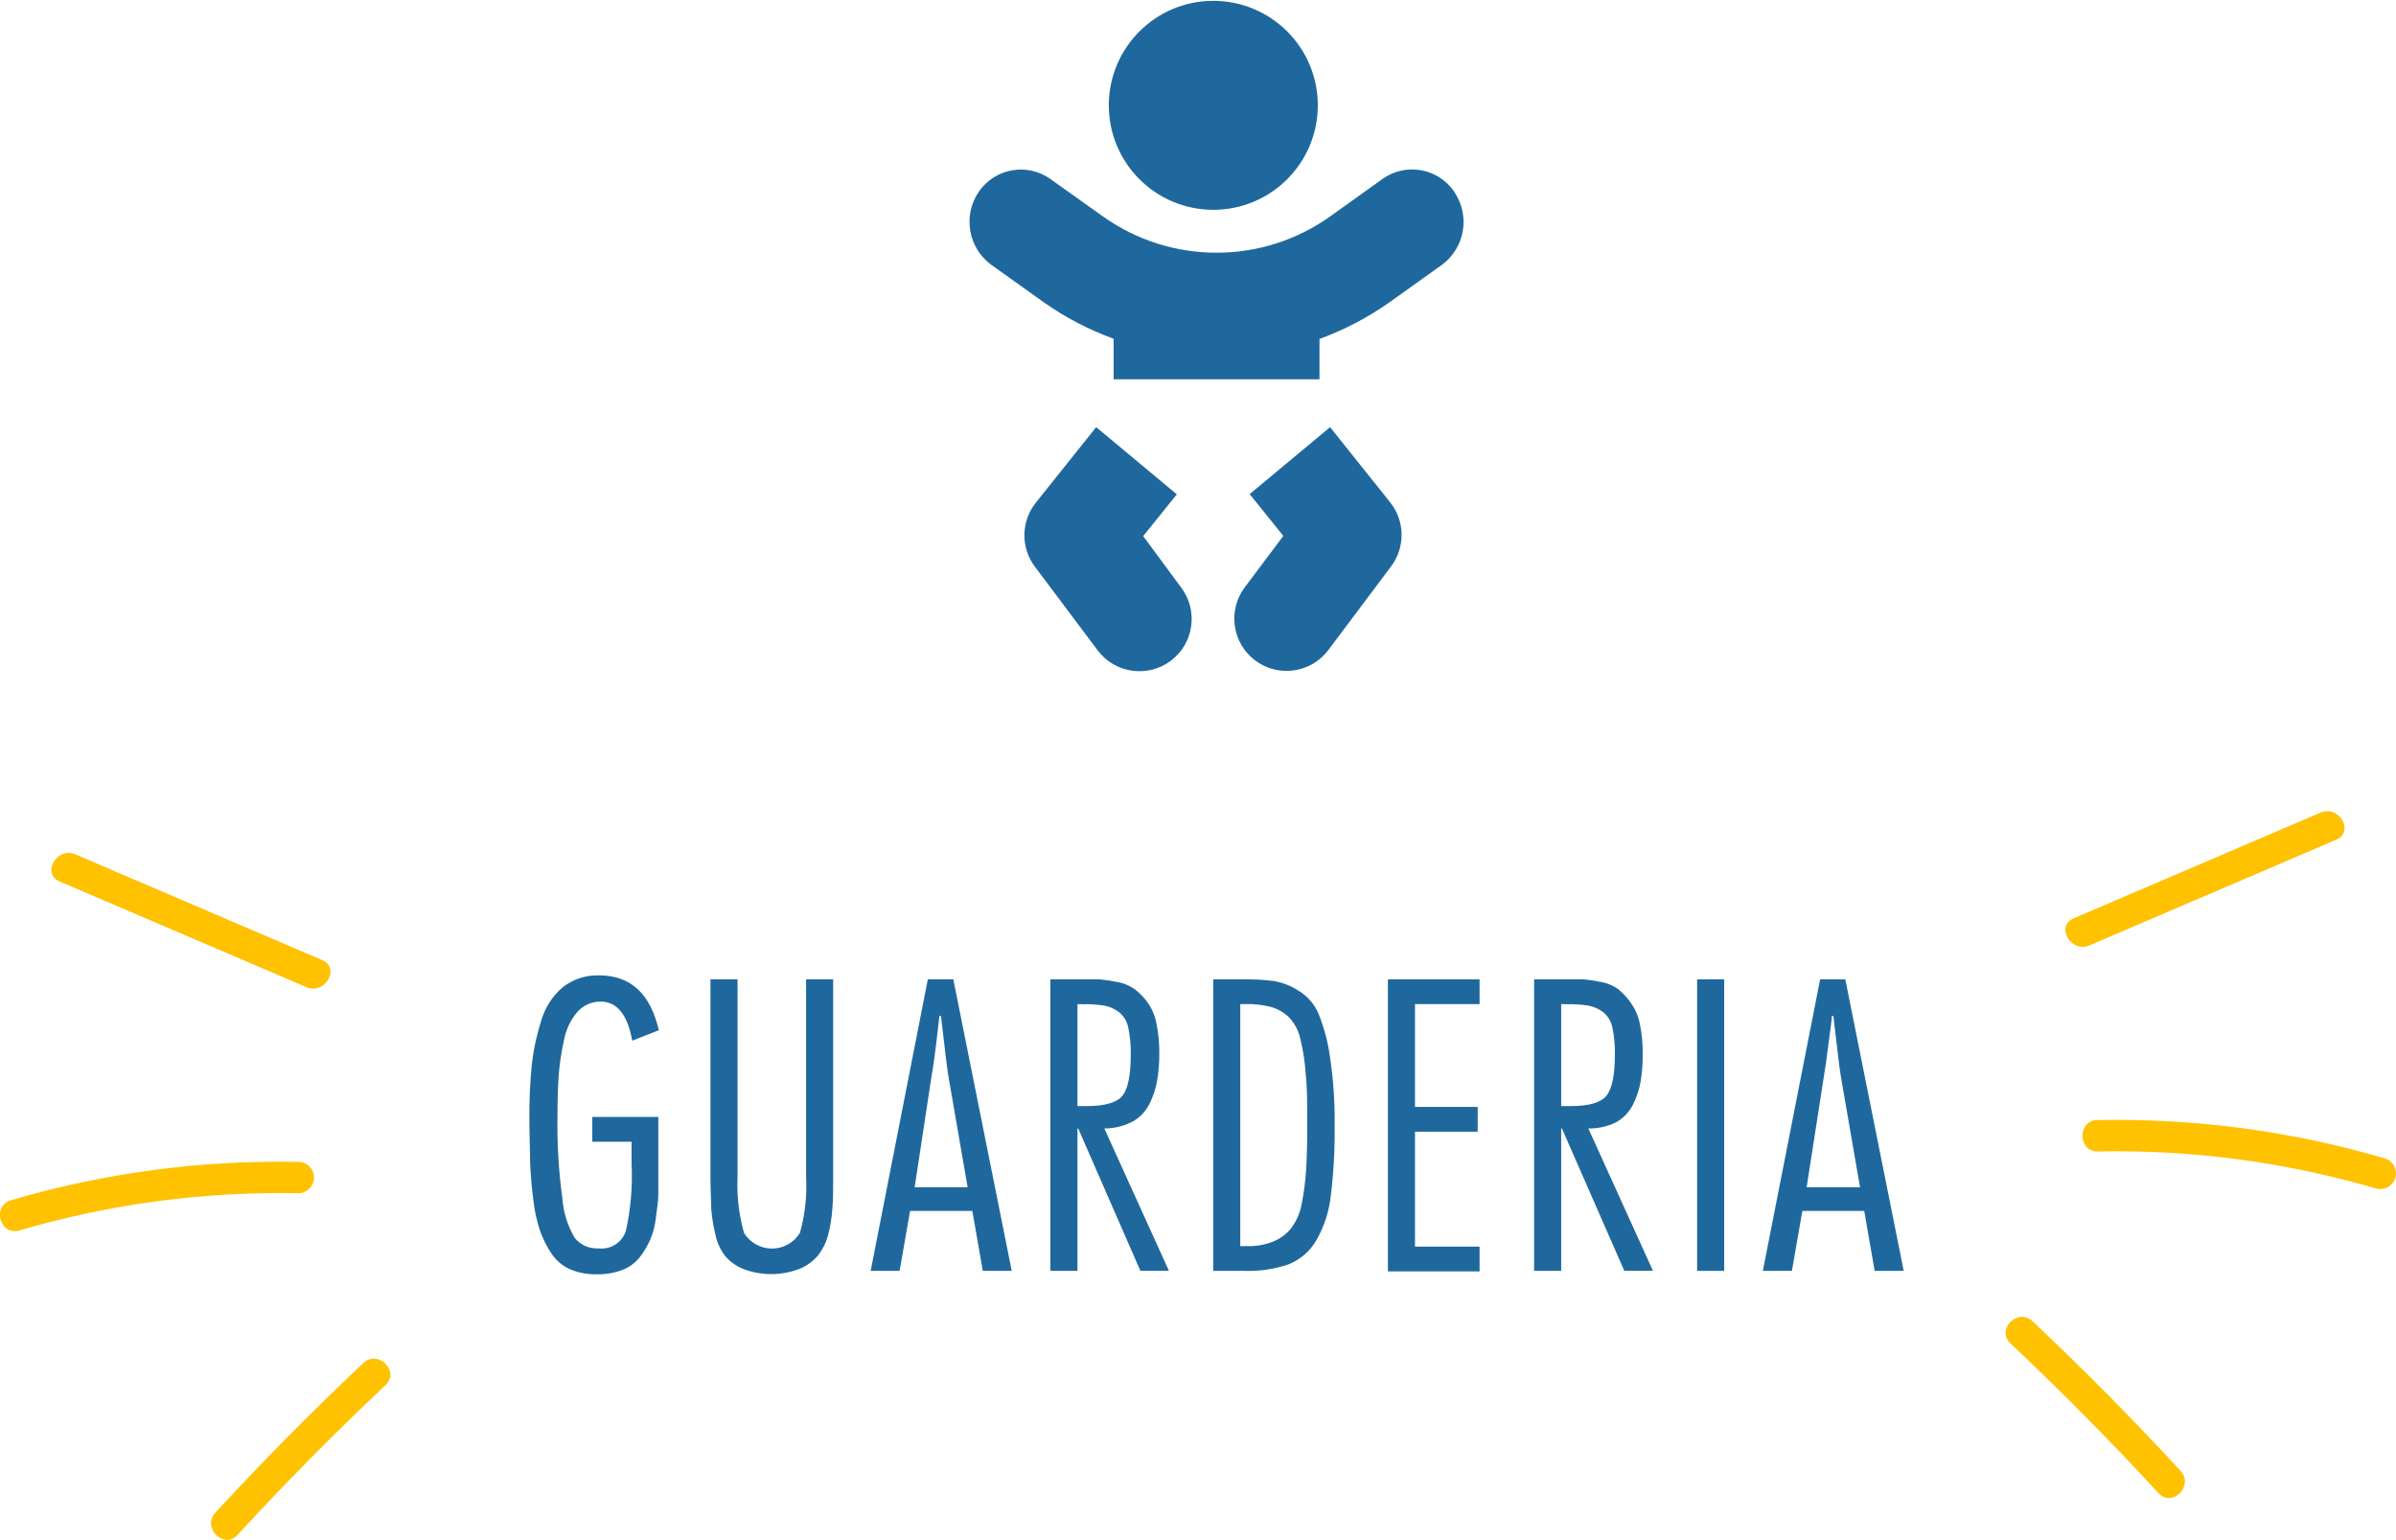
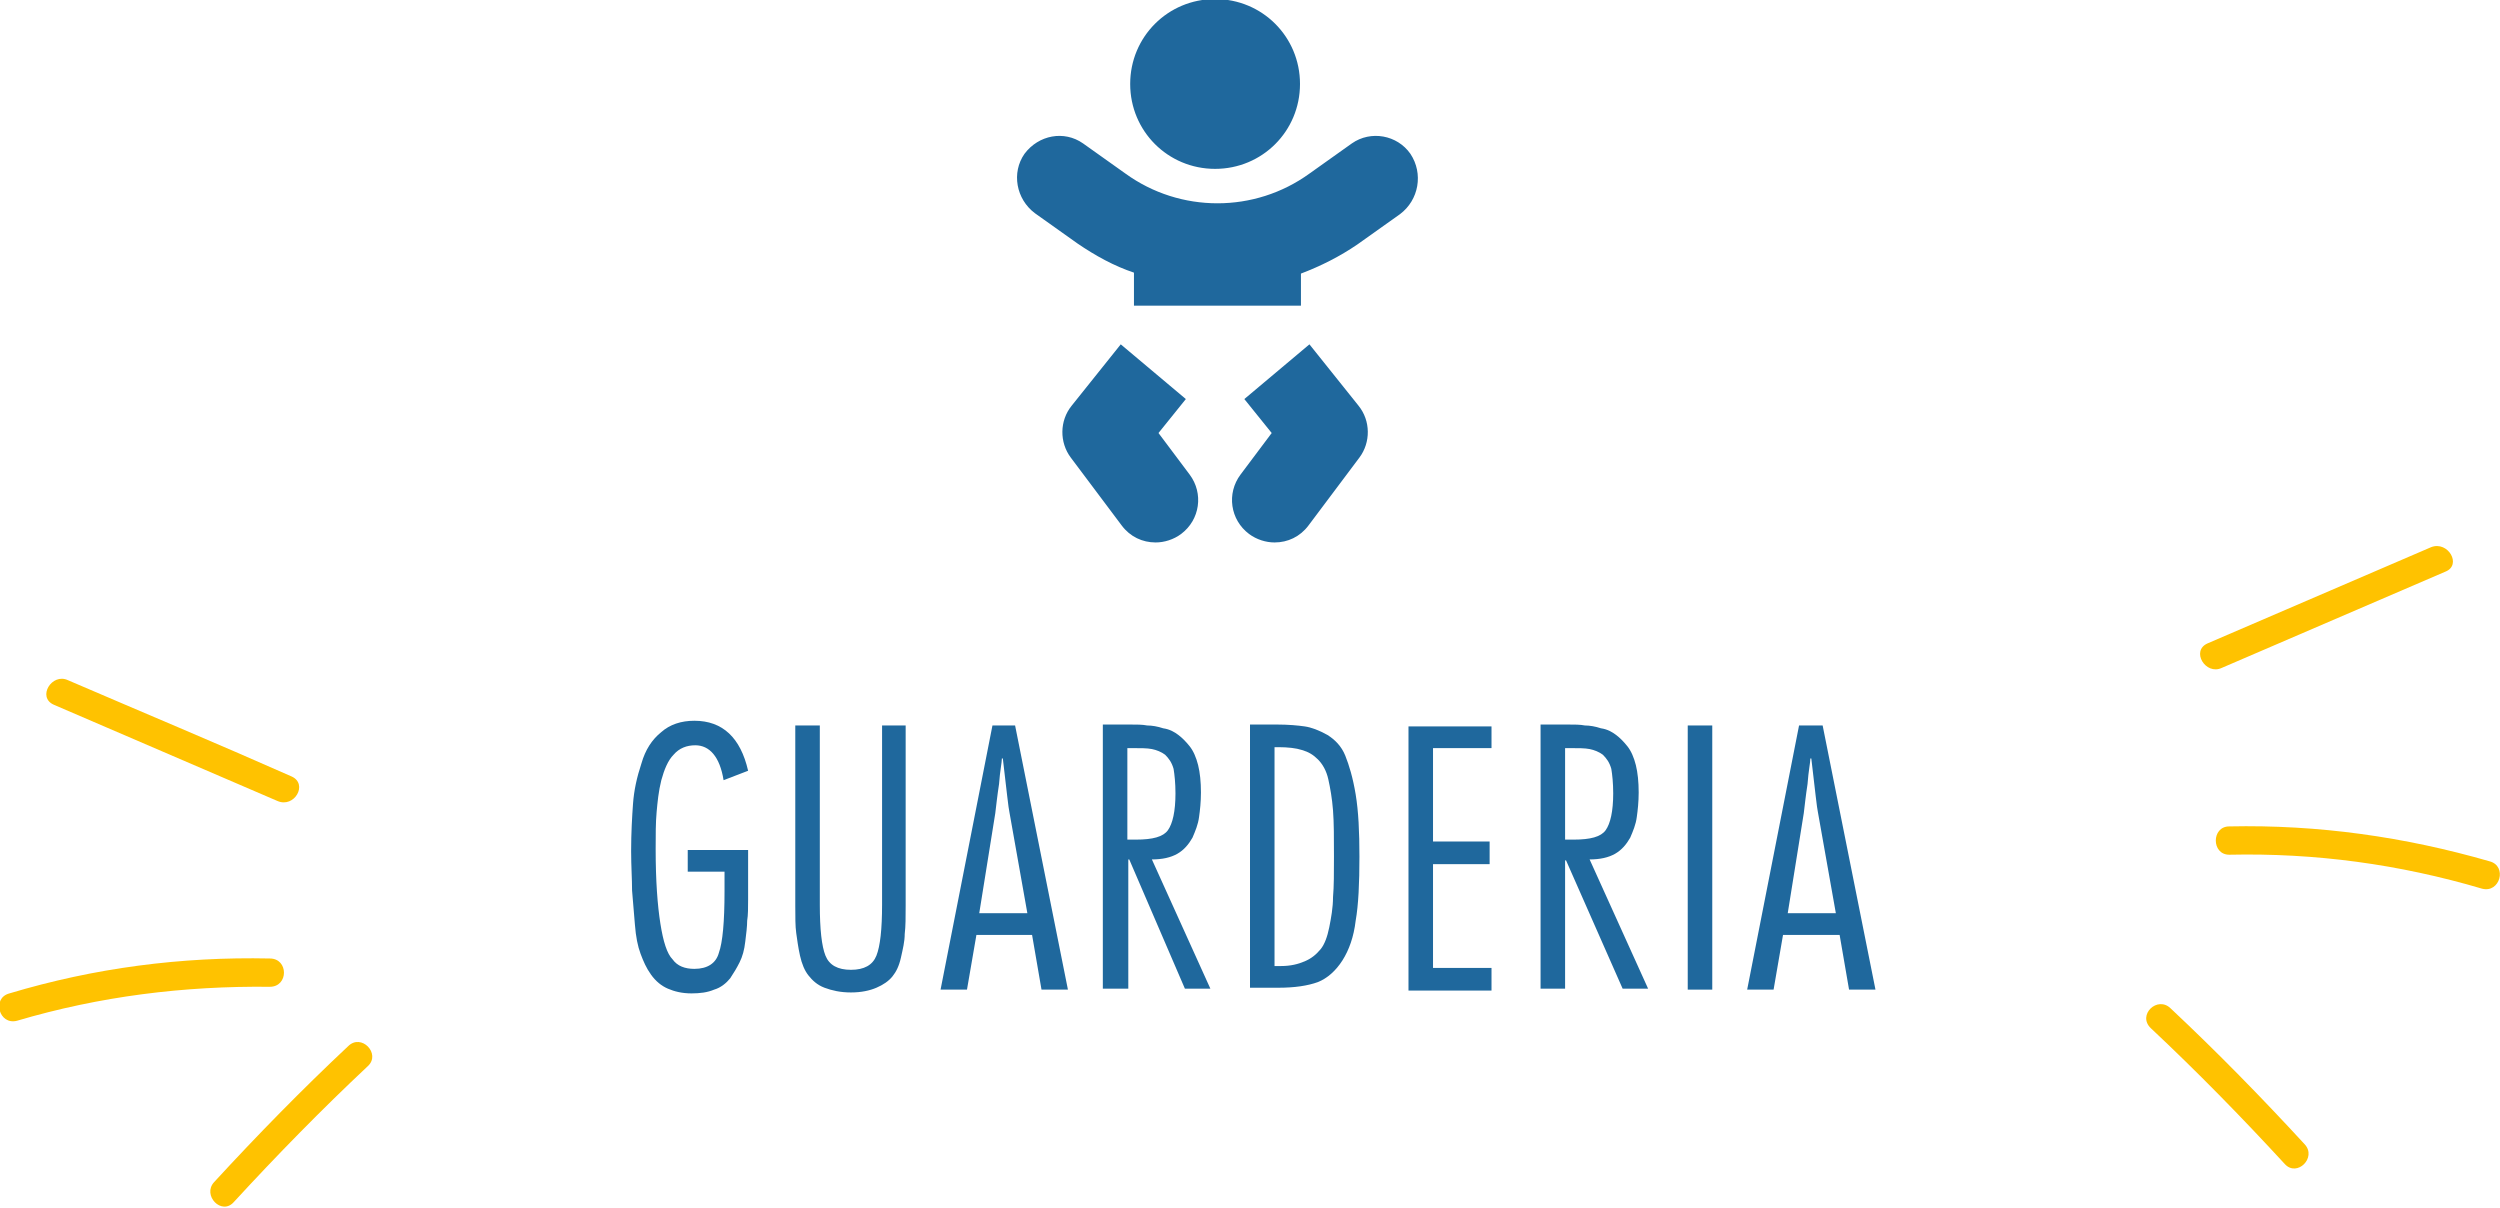
- <svg xmlns="http://www.w3.org/2000/svg" viewBox="0 0 229.29 147.38">
-   <defs>
-     <style>.cls-1{fill:#1f689d;}.cls-2{fill:#ffc200;}</style>
-   </defs>
-   <g id="Layer_2" data-name="Layer 2">
-     <g id="Layer_1-2" data-name="Layer 1">
-       <path class="cls-1" d="M56.68,109.27V106.9H63V112c0,.92,0,1.68,0,2.3s-.12,1.35-.23,2.22a7.47,7.47,0,0,1-.55,2.14,8.35,8.35,0,0,1-1,1.67,3.94,3.94,0,0,1-1.68,1.22,6.7,6.7,0,0,1-2.44.41,6.3,6.3,0,0,1-2.52-.47,4.16,4.16,0,0,1-1.78-1.48,9.64,9.64,0,0,1-1.12-2.22,14.23,14.23,0,0,1-.65-3q-.23-1.84-.3-3.57c0-1.15-.07-2.55-.07-4.2a48.21,48.21,0,0,1,.22-5,21.61,21.61,0,0,1,.89-4.25,6.64,6.64,0,0,1,2.07-3.28,5.41,5.41,0,0,1,3.52-1.14q4.47,0,5.69,5.25l-2.55,1c-.44-2.49-1.46-3.74-3-3.74a2.93,2.93,0,0,0-2.26,1,5.88,5.88,0,0,0-1.28,2.74,24.34,24.34,0,0,0-.5,3.37c-.07,1.06-.11,2.34-.11,3.85a51.14,51.14,0,0,0,.47,7.88A8.63,8.63,0,0,0,55,118.48a2.75,2.75,0,0,0,2.26,1,2.46,2.46,0,0,0,2.63-1.65,24.14,24.14,0,0,0,.55-6.45v-2.11Z" />
-       <path class="cls-1" d="M79.73,93.73v19c0,1.21,0,2.2-.08,3a13.38,13.38,0,0,1-.4,2.46,5.38,5.38,0,0,1-1,2,4.72,4.72,0,0,1-1.72,1.24,7.54,7.54,0,0,1-5.45,0,4.61,4.61,0,0,1-1.72-1.26,5.11,5.11,0,0,1-.91-2.07,15.31,15.31,0,0,1-.39-2.44c0-.75-.07-1.72-.07-2.93v-19h2.59v18.9A17,17,0,0,0,71.2,118a3.14,3.14,0,0,0,5.35,0,16.6,16.6,0,0,0,.59-5.35V93.73Z" />
-       <path class="cls-1" d="M91.23,93.73l5.59,27.9H94.05l-1-5.74H87.09l-1,5.74H83.32l5.47-27.9Zm-3.7,19.9H92.6l-1.85-10.69c-.07-.37-.31-2.27-.7-5.7H89.9c-.05.45-.15,1.33-.31,2.65s-.3,2.34-.43,3Z" />
-       <path class="cls-1" d="M103.11,121.63h-2.59V93.73h2.78c.78,0,1.43,0,1.94,0A15.71,15.71,0,0,1,107,94a4,4,0,0,1,1.61.69,6.19,6.19,0,0,1,1.2,1.24,5,5,0,0,1,.85,2,12.92,12.92,0,0,1,.28,2.89,14.75,14.75,0,0,1-.21,2.63,8,8,0,0,1-.74,2.22,3.91,3.91,0,0,1-1.62,1.68,5.77,5.77,0,0,1-2.69.65l6.18,13.62h-2.73L103.18,108h-.07Zm0-25.53v9.76H104c1.75,0,2.89-.34,3.42-1s.79-2,.79-3.91a11.46,11.46,0,0,0-.24-2.61,2.52,2.52,0,0,0-.87-1.46,3.33,3.33,0,0,0-1.38-.63,11.85,11.85,0,0,0-2.13-.14Z" />
-       <path class="cls-1" d="M116.1,121.63V93.73h2.81a21.54,21.54,0,0,1,3,.16,6.36,6.36,0,0,1,2.36.93,4.74,4.74,0,0,1,1.91,2.2,17.2,17.2,0,0,1,1.09,4.11,40.15,40.15,0,0,1,.45,6.55,51.06,51.06,0,0,1-.37,6.8,11,11,0,0,1-1.39,4.24,5.39,5.39,0,0,1-2.63,2.28,11.81,11.81,0,0,1-4.24.63Zm2.59-25.53v23.16h.74a6,6,0,0,0,2.49-.47,4.26,4.26,0,0,0,1.65-1.25,5.57,5.57,0,0,0,1-2.33,24.87,24.87,0,0,0,.42-3.21c.07-1.1.11-2.55.11-4.32,0-2,0-3.64-.15-4.91a18.46,18.46,0,0,0-.5-3.29,4.34,4.34,0,0,0-1.07-2.09,4.12,4.12,0,0,0-1.68-1,8.71,8.71,0,0,0-2.52-.29Z" />
-       <path class="cls-1" d="M141.59,93.73V96.1h-6.18v9.84h6v2.37h-6v11h6.18v2.37h-8.77V93.73Z" />
-       <path class="cls-1" d="M149.4,121.63h-2.59V93.73h2.77c.79,0,1.44,0,1.94,0a15.05,15.05,0,0,1,1.74.26,4,4,0,0,1,1.61.69A6.5,6.5,0,0,1,156.08,96a5.19,5.19,0,0,1,.85,2,13.59,13.59,0,0,1,.27,2.89,14.82,14.82,0,0,1-.2,2.63,8,8,0,0,1-.74,2.22,3.94,3.94,0,0,1-1.63,1.68A5.7,5.7,0,0,1,152,108l6.18,13.62h-2.74L149.47,108h-.07Zm0-25.53v9.76h.92c1.75,0,2.89-.34,3.42-1s.8-2,.8-3.91a11.46,11.46,0,0,0-.24-2.61,2.52,2.52,0,0,0-.87-1.46,3.31,3.31,0,0,0-1.39-.63,11.7,11.7,0,0,0-2.13-.14Z" />
-       <path class="cls-1" d="M165,93.73v27.9h-2.59V93.73Z" />
-       <path class="cls-1" d="M176.59,93.73l5.59,27.9H179.4l-1-5.74h-5.92l-1,5.74h-2.78l5.48-27.9Zm-3.7,19.9H178l-1.85-10.69c-.07-.37-.31-2.27-.7-5.7h-.15c0,.45-.16,1.33-.32,2.65s-.3,2.34-.42,3Z" />
-       <path class="cls-1" d="M116.11,20.08a10,10,0,1,0-10-10A10,10,0,0,0,116.11,20.08ZM109.4,51.31l3.22-4-7.72-6.43-5.76,7.21a5,5,0,0,0-.1,6.15l6,8a5,5,0,0,0,8-6Zm17.91-10.45-7.72,6.43,3.22,4-3.69,4.92a5,5,0,1,0,8,6l6-8a5,5,0,0,0-.1-6.15l-5.76-7.21Zm11.86-22.51a4.88,4.88,0,0,0-6.86-1.23l-5,3.58a18.75,18.75,0,0,1-21.78,0l-5-3.56a4.87,4.87,0,0,0-6.86,1.21,5.1,5.1,0,0,0,1.2,7l5,3.57a28.38,28.38,0,0,0,6.7,3.5V36.3h19.7V32.44a28.79,28.79,0,0,0,6.7-3.51l5-3.57a5.09,5.09,0,0,0,1.19-7Z" />
-       <path class="cls-2" d="M5.7,84.36,29.33,94.48c1.75.75,3.28-1.83,1.51-2.59L7.22,81.77C5.46,81,3.93,83.6,5.7,84.36Z" />
-       <path class="cls-2" d="M28.55,111.2a91.06,91.06,0,0,0-27.5,3.67c-1.85.54-1.06,3.44.8,2.89a88.66,88.66,0,0,1,26.7-3.56,1.5,1.5,0,0,0,0-3Z" />
-       <path class="cls-2" d="M34.77,130.45q-7.34,6.92-14.17,14.33c-1.3,1.42.81,3.55,2.13,2.12q6.82-7.41,14.16-14.33c1.41-1.33-.71-3.45-2.12-2.12Z" />
-       <path class="cls-2" d="M222.07,77.77,198.44,87.89c-1.77.76-.24,3.35,1.52,2.59l23.62-10.12c1.77-.76.25-3.35-1.51-2.59Z" />
-       <path class="cls-2" d="M200.73,110.2a88.62,88.62,0,0,1,26.7,3.56,1.5,1.5,0,0,0,.8-2.89,91,91,0,0,0-27.5-3.67c-1.93,0-1.93,3,0,3Z" />
-       <path class="cls-2" d="M192.39,128.57q7.34,6.92,14.17,14.33c1.31,1.43,3.43-.7,2.12-2.12q-6.83-7.41-14.17-14.33c-1.4-1.33-3.53.79-2.12,2.12Z" />
-     </g>
+ <svg xmlns="http://www.w3.org/2000/svg" version="1.1" id="Layer_1" x="0px" y="0px" viewBox="0 0 265 128" style="enable-background:new 0 0 265 128;" xml:space="preserve">
+   <style type="text/css">
+ 	.st0{fill:#FFC200;}
+ 	.st1{fill:#1F689D;}
+ </style>
+   <g>
+     <path class="st0" d="M5.7,74.7c7.9,3.4,15.8,6.8,23.7,10.2c1.8,0.8,3.3-1.8,1.5-2.6C23,78.8,15.1,75.5,7.2,72.1   C5.5,71.3,3.9,73.9,5.7,74.7L5.7,74.7z" />
+   </g>
+   <g>
+     <path class="st0" d="M28.6,101.6c-9.4-0.2-18.6,1-27.6,3.7c-1.9,0.5-1.1,3.4,0.8,2.9c8.8-2.6,17.7-3.7,26.8-3.6   C30.6,104.6,30.6,101.6,28.6,101.6L28.6,101.6z" />
+   </g>
+   <g>
+     <path class="st0" d="M36.9,110.9c-4.9,4.6-9.6,9.4-14.2,14.4c-1.3,1.4,0.8,3.6,2.1,2.1c4.6-5,9.3-9.8,14.2-14.4   C40.4,111.7,38.3,109.5,36.9,110.9L36.9,110.9z" />
+   </g>
+   <g>
+     <path class="st0" d="M257.7,58c-7.9,3.4-15.8,6.8-23.7,10.2c-1.8,0.8-0.2,3.4,1.5,2.6c7.9-3.4,15.8-6.8,23.7-10.2   C261,59.9,259.5,57.3,257.7,58L257.7,58z" />
+   </g>
+   <g>
+     <path class="st0" d="M236.3,90.6c9.1-0.2,18,1,26.8,3.6c1.9,0.5,2.7-2.4,0.8-2.9c-9-2.6-18.2-3.9-27.6-3.7   C234.4,87.6,234.4,90.6,236.3,90.6L236.3,90.6z" />
+   </g>
+   <g>
+     <path class="st0" d="M228,109c4.9,4.6,9.6,9.4,14.2,14.4c1.3,1.4,3.4-0.7,2.1-2.1c-4.6-5-9.3-9.8-14.2-14.4   C228.7,105.5,226.5,107.6,228,109L228,109z" />
+   </g>
+   <g>
+     <path class="st1" d="M72.9,92.5v-2.4h6.4v5.2c0,0.9,0,1.7-0.1,2.3c0,0.6-0.1,1.4-0.2,2.2c-0.1,0.9-0.3,1.6-0.6,2.2   c-0.3,0.6-0.6,1.1-1,1.7c-0.4,0.5-1,1-1.7,1.2c-0.7,0.3-1.5,0.4-2.4,0.4c-1,0-1.8-0.2-2.5-0.5c-0.7-0.3-1.3-0.8-1.8-1.5   c-0.5-0.7-0.8-1.4-1.1-2.2c-0.3-0.8-0.5-1.8-0.6-3.1c-0.1-1.2-0.2-2.4-0.3-3.6c0-1.2-0.1-2.6-0.1-4.2c0-1.9,0.1-3.6,0.2-5   c0.1-1.4,0.4-2.8,0.9-4.3c0.4-1.4,1.1-2.5,2.1-3.3c0.9-0.8,2.1-1.2,3.5-1.2c3,0,4.9,1.8,5.7,5.3l-2.6,1c-0.4-2.5-1.5-3.7-3-3.7   c-0.9,0-1.7,0.3-2.3,1c-0.6,0.6-1,1.6-1.3,2.7c-0.3,1.2-0.4,2.3-0.5,3.4c-0.1,1.1-0.1,2.4-0.1,3.9c0,3.4,0.2,6,0.5,7.9   c0.3,1.9,0.7,3.2,1.3,3.8c0.5,0.7,1.3,1,2.3,1c1.4,0,2.3-0.6,2.6-1.7c0.4-1.1,0.6-3.3,0.6-6.5v-2.1H72.9z" />
+     <path class="st1" d="M96,76.9V96c0,1.2,0,2.2-0.1,3c0,0.8-0.2,1.6-0.4,2.5c-0.2,0.9-0.5,1.5-0.9,2c-0.4,0.5-1,0.9-1.7,1.2   c-0.7,0.3-1.6,0.5-2.7,0.5c-1.1,0-2-0.2-2.8-0.5c-0.8-0.3-1.3-0.8-1.7-1.3c-0.4-0.5-0.7-1.2-0.9-2.1c-0.2-0.9-0.3-1.7-0.4-2.4   c-0.1-0.7-0.1-1.7-0.1-2.9V76.9h2.6v19c0,2.6,0.2,4.4,0.6,5.4c0.4,1,1.3,1.5,2.7,1.5c1.4,0,2.3-0.5,2.7-1.5c0.4-1,0.6-2.8,0.6-5.4   v-19H96z" />
+     <path class="st1" d="M107.6,76.9l5.6,28h-2.8l-1-5.8h-5.9l-1,5.8h-2.8l5.5-28H107.6z M103.8,96.8h5.1l-1.9-10.7   c-0.1-0.4-0.3-2.3-0.7-5.7h-0.1c0,0.4-0.2,1.3-0.3,2.7c-0.2,1.3-0.3,2.3-0.4,3.1L103.8,96.8z" />
+     <path class="st1" d="M119.5,104.8h-2.6v-28h2.8c0.8,0,1.4,0,1.9,0.1c0.5,0,1.1,0.1,1.7,0.3c0.7,0.1,1.2,0.4,1.6,0.7   c0.4,0.3,0.8,0.7,1.2,1.2c0.4,0.5,0.7,1.2,0.9,2c0.2,0.8,0.3,1.8,0.3,2.9c0,1-0.1,1.9-0.2,2.6c-0.1,0.8-0.4,1.5-0.7,2.2   c-0.4,0.7-0.9,1.3-1.6,1.7c-0.7,0.4-1.6,0.6-2.7,0.6l6.2,13.7h-2.7l-5.9-13.7h-0.1V104.8z M119.5,79.2V89h0.9c1.8,0,2.9-0.3,3.4-1   c0.5-0.7,0.8-2,0.8-3.9c0-1.1-0.1-2-0.2-2.6c-0.2-0.7-0.5-1.1-0.9-1.5c-0.4-0.3-0.9-0.5-1.4-0.6c-0.5-0.1-1.2-0.1-2.1-0.1H119.5z" />
+     <path class="st1" d="M132.5,104.8v-28h2.8c1.3,0,2.3,0.1,3,0.2c0.7,0.1,1.5,0.4,2.4,0.9c0.8,0.5,1.5,1.2,1.9,2.2   c0.4,1,0.8,2.3,1.1,4.1c0.3,1.8,0.4,4,0.4,6.6c0,2.8-0.1,5.1-0.4,6.8c-0.2,1.7-0.7,3.1-1.4,4.2c-0.7,1.1-1.6,1.9-2.6,2.3   c-1.1,0.4-2.5,0.6-4.2,0.6H132.5z M135.1,79.2v23.2h0.7c1,0,1.8-0.2,2.5-0.5c0.7-0.3,1.2-0.7,1.7-1.3c0.4-0.5,0.7-1.3,0.9-2.3   c0.2-1,0.4-2.1,0.4-3.2c0.1-1.1,0.1-2.6,0.1-4.3c0-2,0-3.6-0.1-4.9c-0.1-1.3-0.3-2.4-0.5-3.3c-0.2-0.9-0.6-1.6-1.1-2.1   c-0.5-0.5-1-0.8-1.7-1c-0.6-0.2-1.5-0.3-2.5-0.3H135.1z" />
+     <path class="st1" d="M158.1,76.9v2.4h-6.2v9.9h6v2.4h-6v11h6.2v2.4h-8.8v-28H158.1z" />
+     <path class="st1" d="M165.9,104.8h-2.6v-28h2.8c0.8,0,1.4,0,1.9,0.1c0.5,0,1.1,0.1,1.7,0.3c0.7,0.1,1.2,0.4,1.6,0.7   c0.4,0.3,0.8,0.7,1.2,1.2c0.4,0.5,0.7,1.2,0.9,2c0.2,0.8,0.3,1.8,0.3,2.9c0,1-0.1,1.9-0.2,2.6c-0.1,0.8-0.4,1.5-0.7,2.2   c-0.4,0.7-0.9,1.3-1.6,1.7c-0.7,0.4-1.6,0.6-2.7,0.6l6.2,13.7h-2.7L166,91.2h-0.1V104.8z M165.9,79.2V89h0.9c1.8,0,2.9-0.3,3.4-1   c0.5-0.7,0.8-2,0.8-3.9c0-1.1-0.1-2-0.2-2.6c-0.2-0.7-0.5-1.1-0.9-1.5c-0.4-0.3-0.9-0.5-1.4-0.6c-0.5-0.1-1.2-0.1-2.1-0.1H165.9z" />
+     <path class="st1" d="M181.5,76.9v28h-2.6v-28H181.5z" />
+     <path class="st1" d="M193.2,76.9l5.6,28H196l-1-5.8H189l-1,5.8h-2.8l5.5-28H193.2z M189.5,96.8h5.1l-1.9-10.7   c-0.1-0.4-0.3-2.3-0.7-5.7h-0.1c0,0.4-0.2,1.3-0.3,2.7c-0.2,1.3-0.3,2.3-0.4,3.1L189.5,96.8z" />
+   </g>
+   <g>
+     <path class="st1" d="M128.8,17.9c5,0,9-4,9-9s-4-9-9-9c-5,0-9,4-9,9S123.8,17.9,128.8,17.9z M122.8,45.9l2.9-3.6l-6.9-5.8l-5.2,6.5   c-1.3,1.6-1.3,3.9-0.1,5.5l5.4,7.2c0.9,1.2,2.2,1.8,3.6,1.8c0.9,0,1.9-0.3,2.7-0.9c2-1.5,2.4-4.3,0.9-6.3L122.8,45.9z M138.8,36.5   l-6.9,5.8l2.9,3.6l-3.3,4.4c-1.5,2-1.1,4.8,0.9,6.3c0.8,0.6,1.8,0.9,2.7,0.9c1.4,0,2.7-0.6,3.6-1.8l5.4-7.2   c1.2-1.6,1.2-3.9-0.1-5.5L138.8,36.5L138.8,36.5z M149.5,16.3c-1.4-2-4.2-2.5-6.2-1.1l-4.5,3.2c-5.8,4.2-13.7,4.2-19.5,0l-4.5-3.2   c-2-1.4-4.7-0.9-6.2,1.1c-1.4,2-0.9,4.8,1.1,6.3l4.5,3.2c1.9,1.3,3.9,2.4,6,3.1v3.5h17.7V29c2.1-0.8,4.1-1.8,6-3.1l4.5-3.2   C150.4,21.2,150.9,18.4,149.5,16.3L149.5,16.3z" />
  </g>
</svg>
